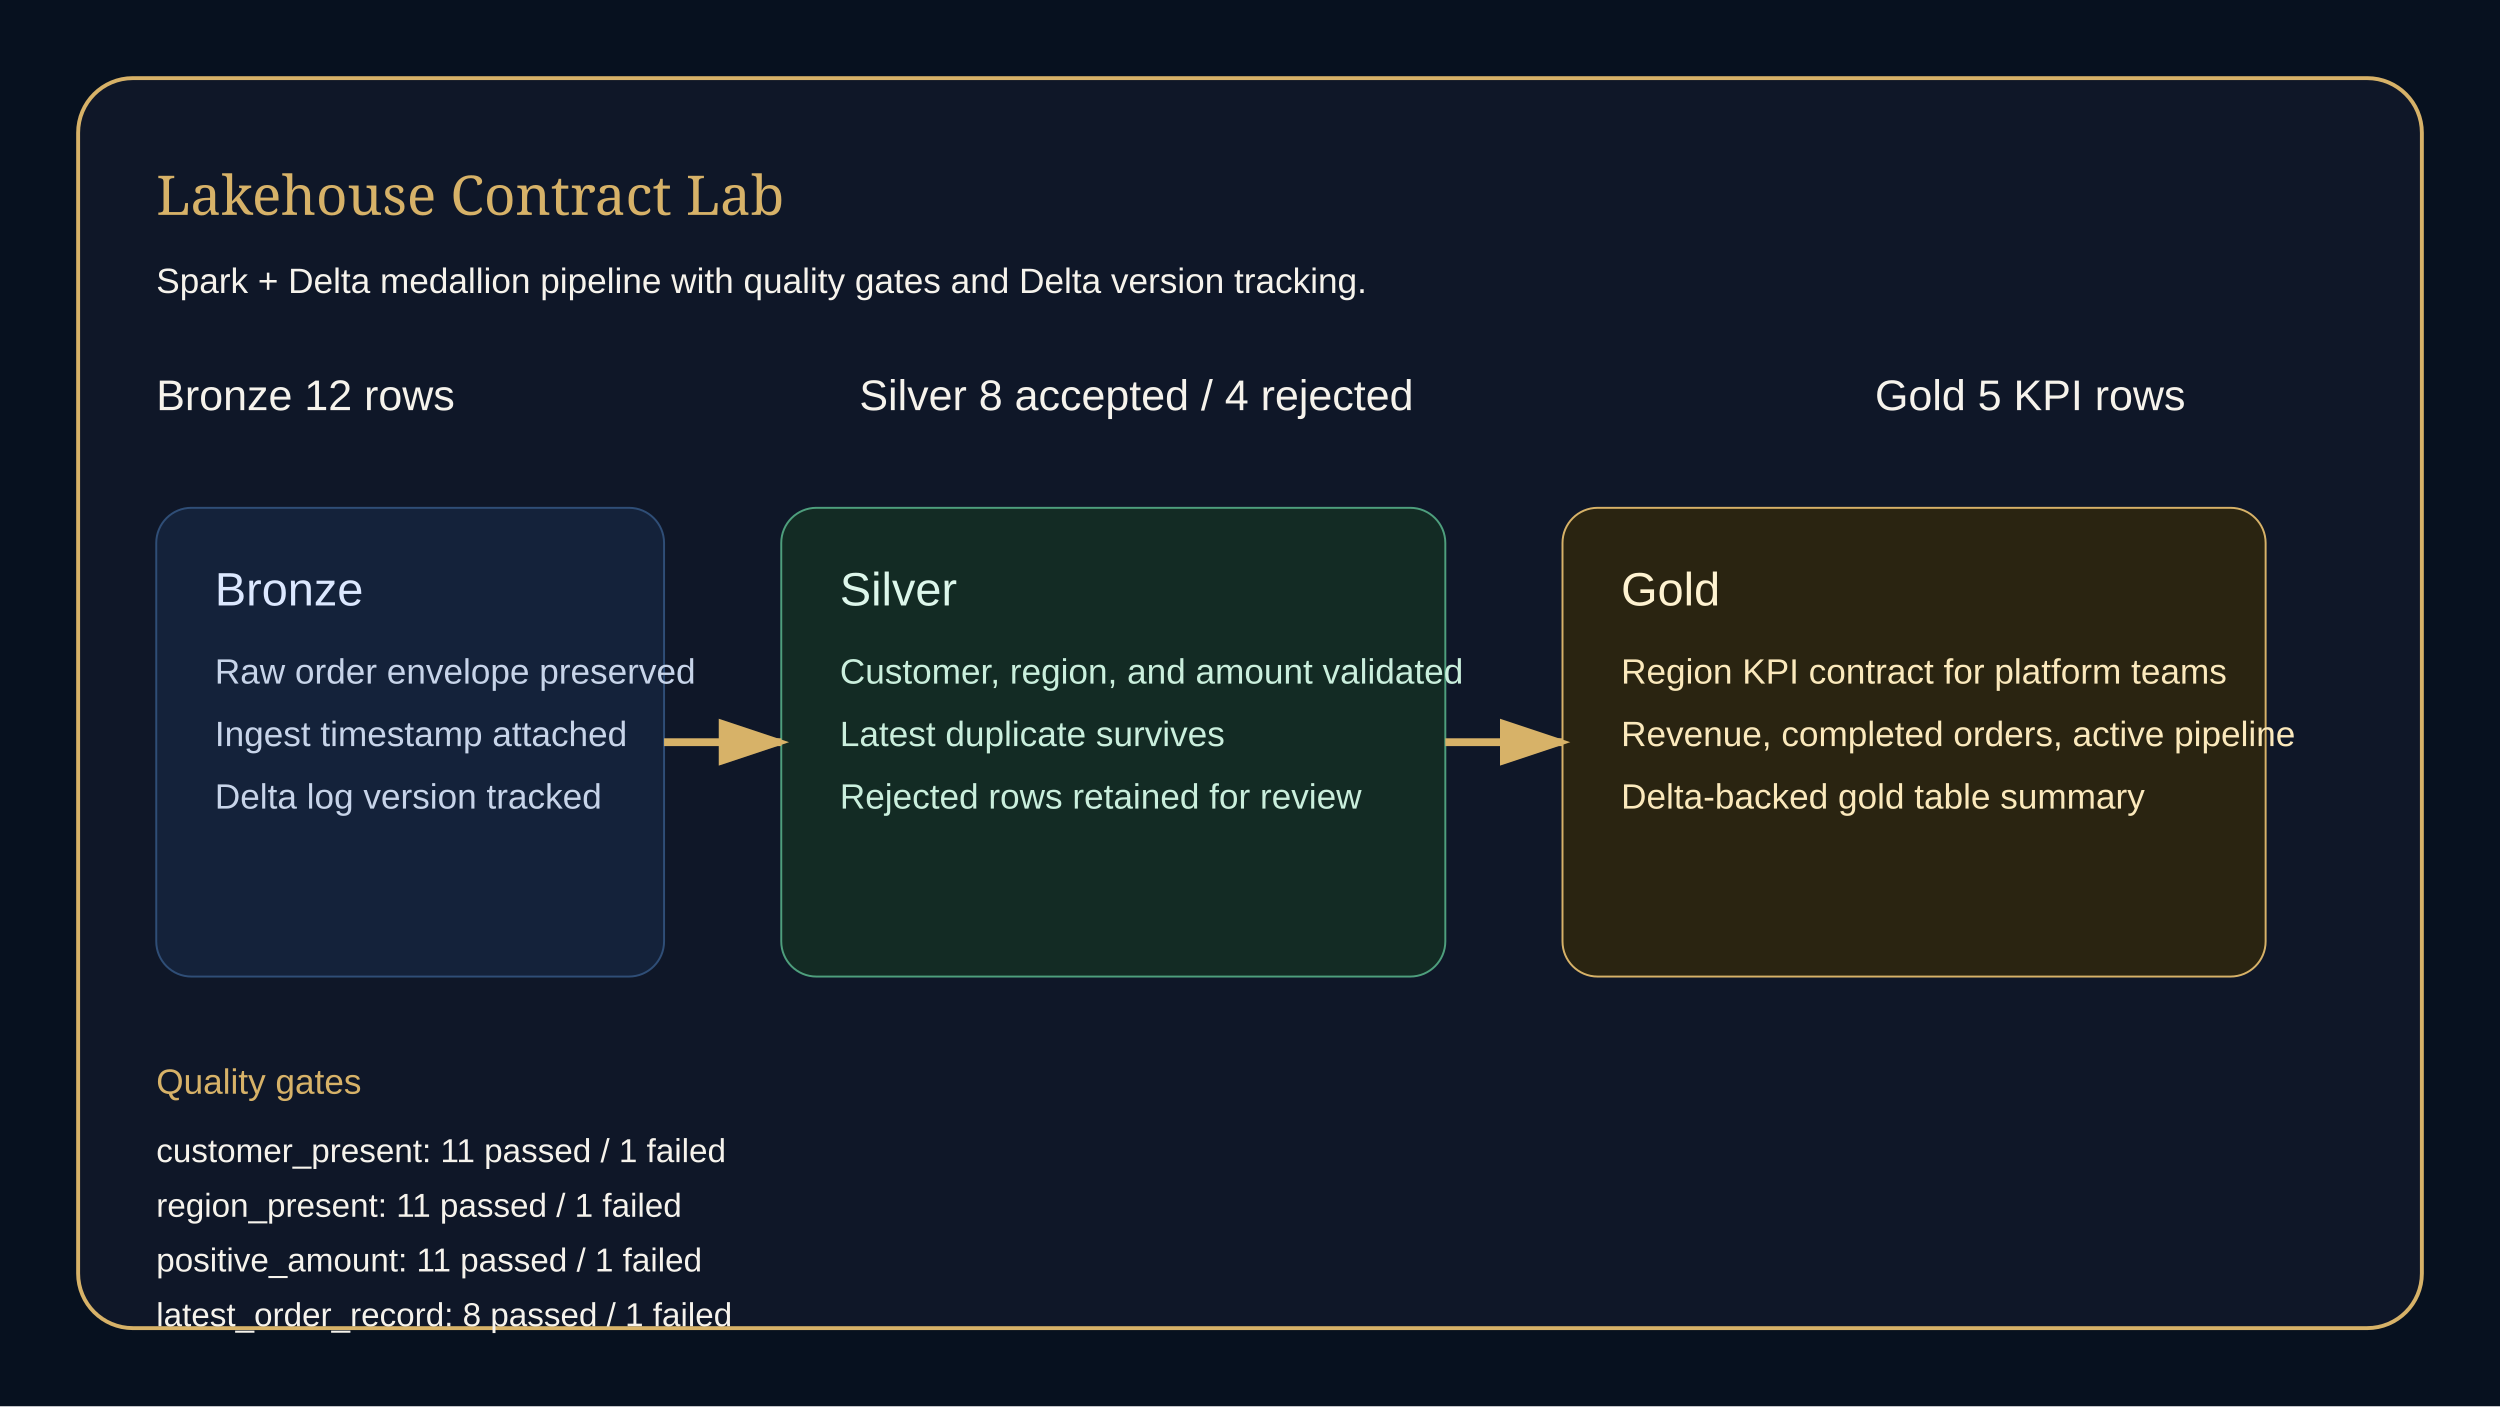
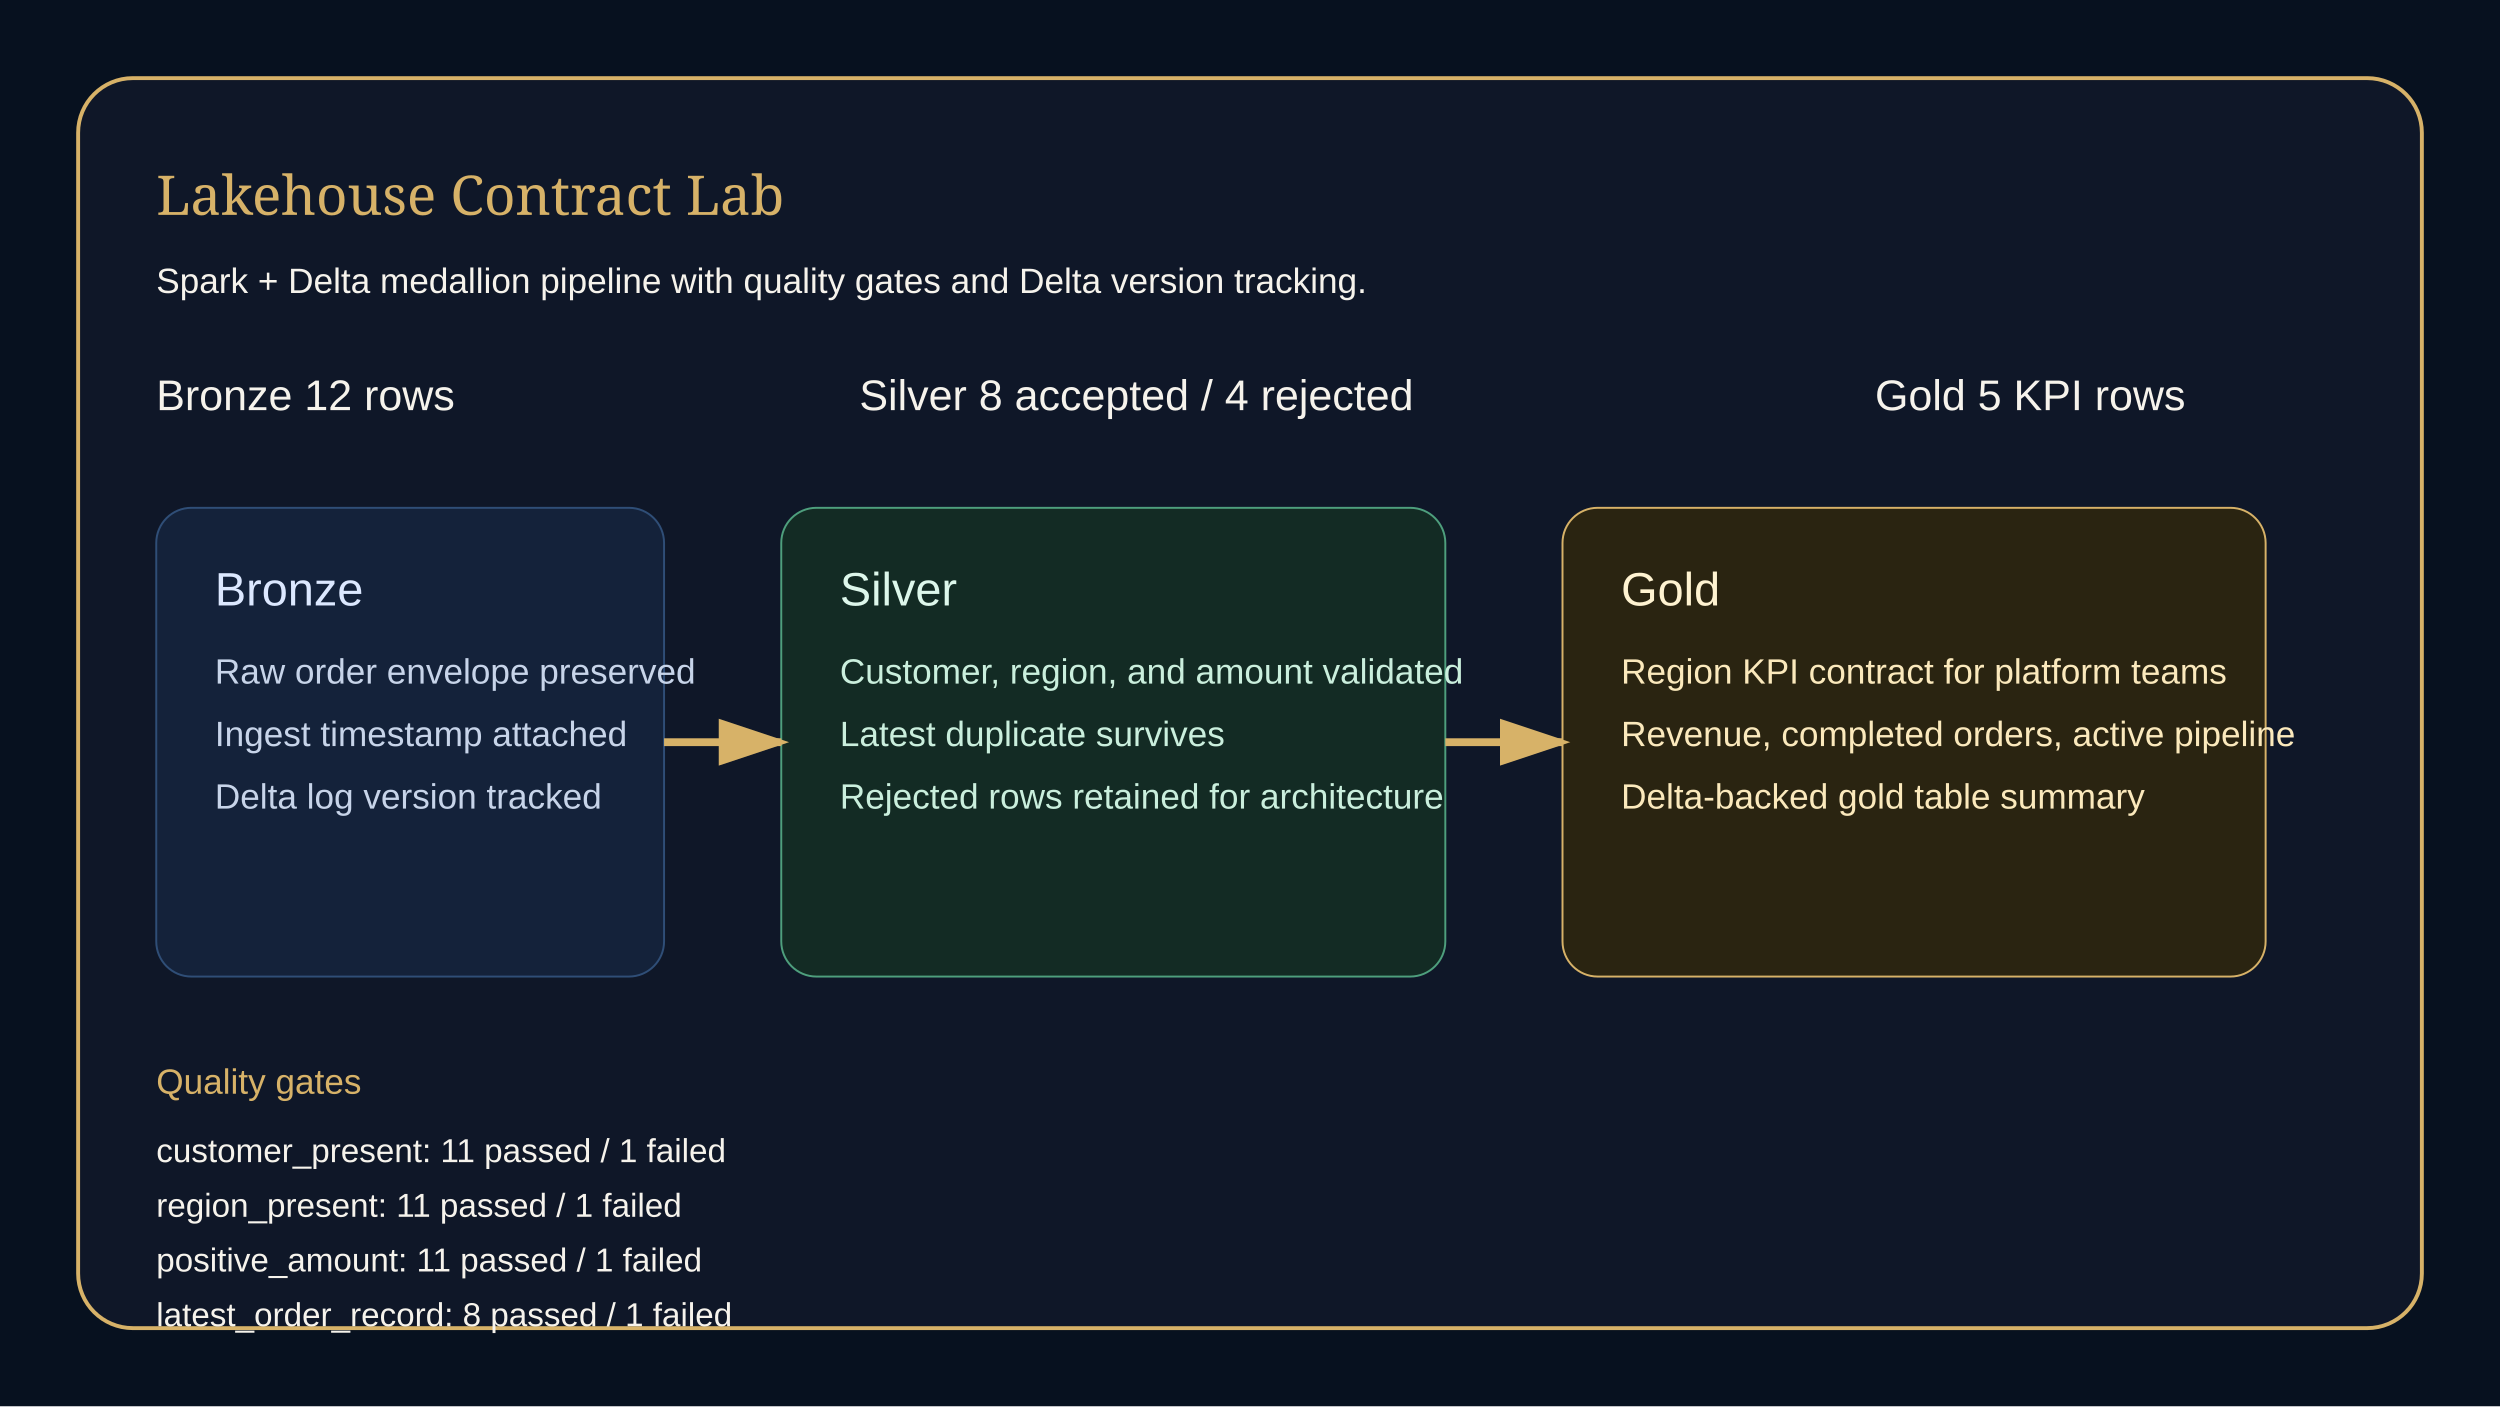
<svg xmlns="http://www.w3.org/2000/svg" width="1280" height="720" viewBox="0 0 1280 720">
  <rect width="1280" height="720" fill="#07111f" />
  <rect x="40" y="40" width="1200" height="640" rx="28" fill="#0f1728" stroke="#d7b268" stroke-width="2" />
  <text x="80" y="110" fill="#d7b268" font-family="Georgia,serif" font-size="28">Lakehouse Contract Lab</text>
  <text x="80" y="150" fill="#f6f3ec" font-family="Arial,sans-serif" font-size="18">Spark + Delta medallion pipeline with quality gates and Delta version tracking.</text>
  <text x="80" y="210" fill="#f6f3ec" font-family="Arial,sans-serif" font-size="22">Bronze 12 rows</text>
  <text x="440" y="210" fill="#f6f3ec" font-family="Arial,sans-serif" font-size="22">Silver 8 accepted / 4 rejected</text>
  <text x="960" y="210" fill="#f6f3ec" font-family="Arial,sans-serif" font-size="22">Gold 5 KPI rows</text>
  <rect x="80" y="260" width="260" height="240" rx="18" fill="#14223a" stroke="#2f4e77" />
  <rect x="400" y="260" width="340" height="240" rx="18" fill="#132b24" stroke="#4e9f7d" />
  <rect x="800" y="260" width="360" height="240" rx="18" fill="#2a2411" stroke="#d7b268" />
  <text x="110" y="310" fill="#dce8ff" font-family="Arial,sans-serif" font-size="24">Bronze</text>
  <text x="430" y="310" fill="#ddf7eb" font-family="Arial,sans-serif" font-size="24">Silver</text>
  <text x="830" y="310" fill="#fff3d1" font-family="Arial,sans-serif" font-size="24">Gold</text>
  <text x="110" y="350" fill="#c7d4e9" font-family="Arial,sans-serif" font-size="18">Raw order envelope preserved</text>
  <text x="110" y="382" fill="#c7d4e9" font-family="Arial,sans-serif" font-size="18">Ingest timestamp attached</text>
  <text x="110" y="414" fill="#c7d4e9" font-family="Arial,sans-serif" font-size="18">Delta log version tracked</text>
  <text x="430" y="350" fill="#caefdd" font-family="Arial,sans-serif" font-size="18">Customer, region, and amount validated</text>
  <text x="430" y="382" fill="#caefdd" font-family="Arial,sans-serif" font-size="18">Latest duplicate survives</text>
-   <text x="430" y="414" fill="#caefdd" font-family="Arial,sans-serif" font-size="18">Rejected rows retained for review</text>
+   <text x="430" y="414" fill="#caefdd" font-family="Arial,sans-serif" font-size="18">Rejected rows retained for architecture</text>
  <text x="830" y="350" fill="#fbe9bc" font-family="Arial,sans-serif" font-size="18">Region KPI contract for platform teams</text>
  <text x="830" y="382" fill="#fbe9bc" font-family="Arial,sans-serif" font-size="18">Revenue, completed orders, active pipeline</text>
  <text x="830" y="414" fill="#fbe9bc" font-family="Arial,sans-serif" font-size="18">Delta-backed gold table summary</text>
  <path d="M340 380 L400 380" stroke="#d7b268" stroke-width="4" marker-end="url(#arrow)" />
  <path d="M740 380 L800 380" stroke="#d7b268" stroke-width="4" marker-end="url(#arrow)" />
  <defs>
    <marker id="arrow" markerWidth="10" markerHeight="10" refX="8" refY="3" orient="auto">
      <path d="M0,0 L0,6 L9,3 z" fill="#d7b268" />
    </marker>
  </defs>
  <text x="80" y="560" fill="#d7b268" font-family="Arial,sans-serif" font-size="18">Quality gates</text>
  <text x="80" y="595" fill="#f6f3ec" font-family="Arial,sans-serif" font-size="17">customer_present: 11 passed / 1 failed</text>
  <text x="80" y="623" fill="#f6f3ec" font-family="Arial,sans-serif" font-size="17">region_present: 11 passed / 1 failed</text>
  <text x="80" y="651" fill="#f6f3ec" font-family="Arial,sans-serif" font-size="17">positive_amount: 11 passed / 1 failed</text>
  <text x="80" y="679" fill="#f6f3ec" font-family="Arial,sans-serif" font-size="17">latest_order_record: 8 passed / 1 failed</text>
</svg>
